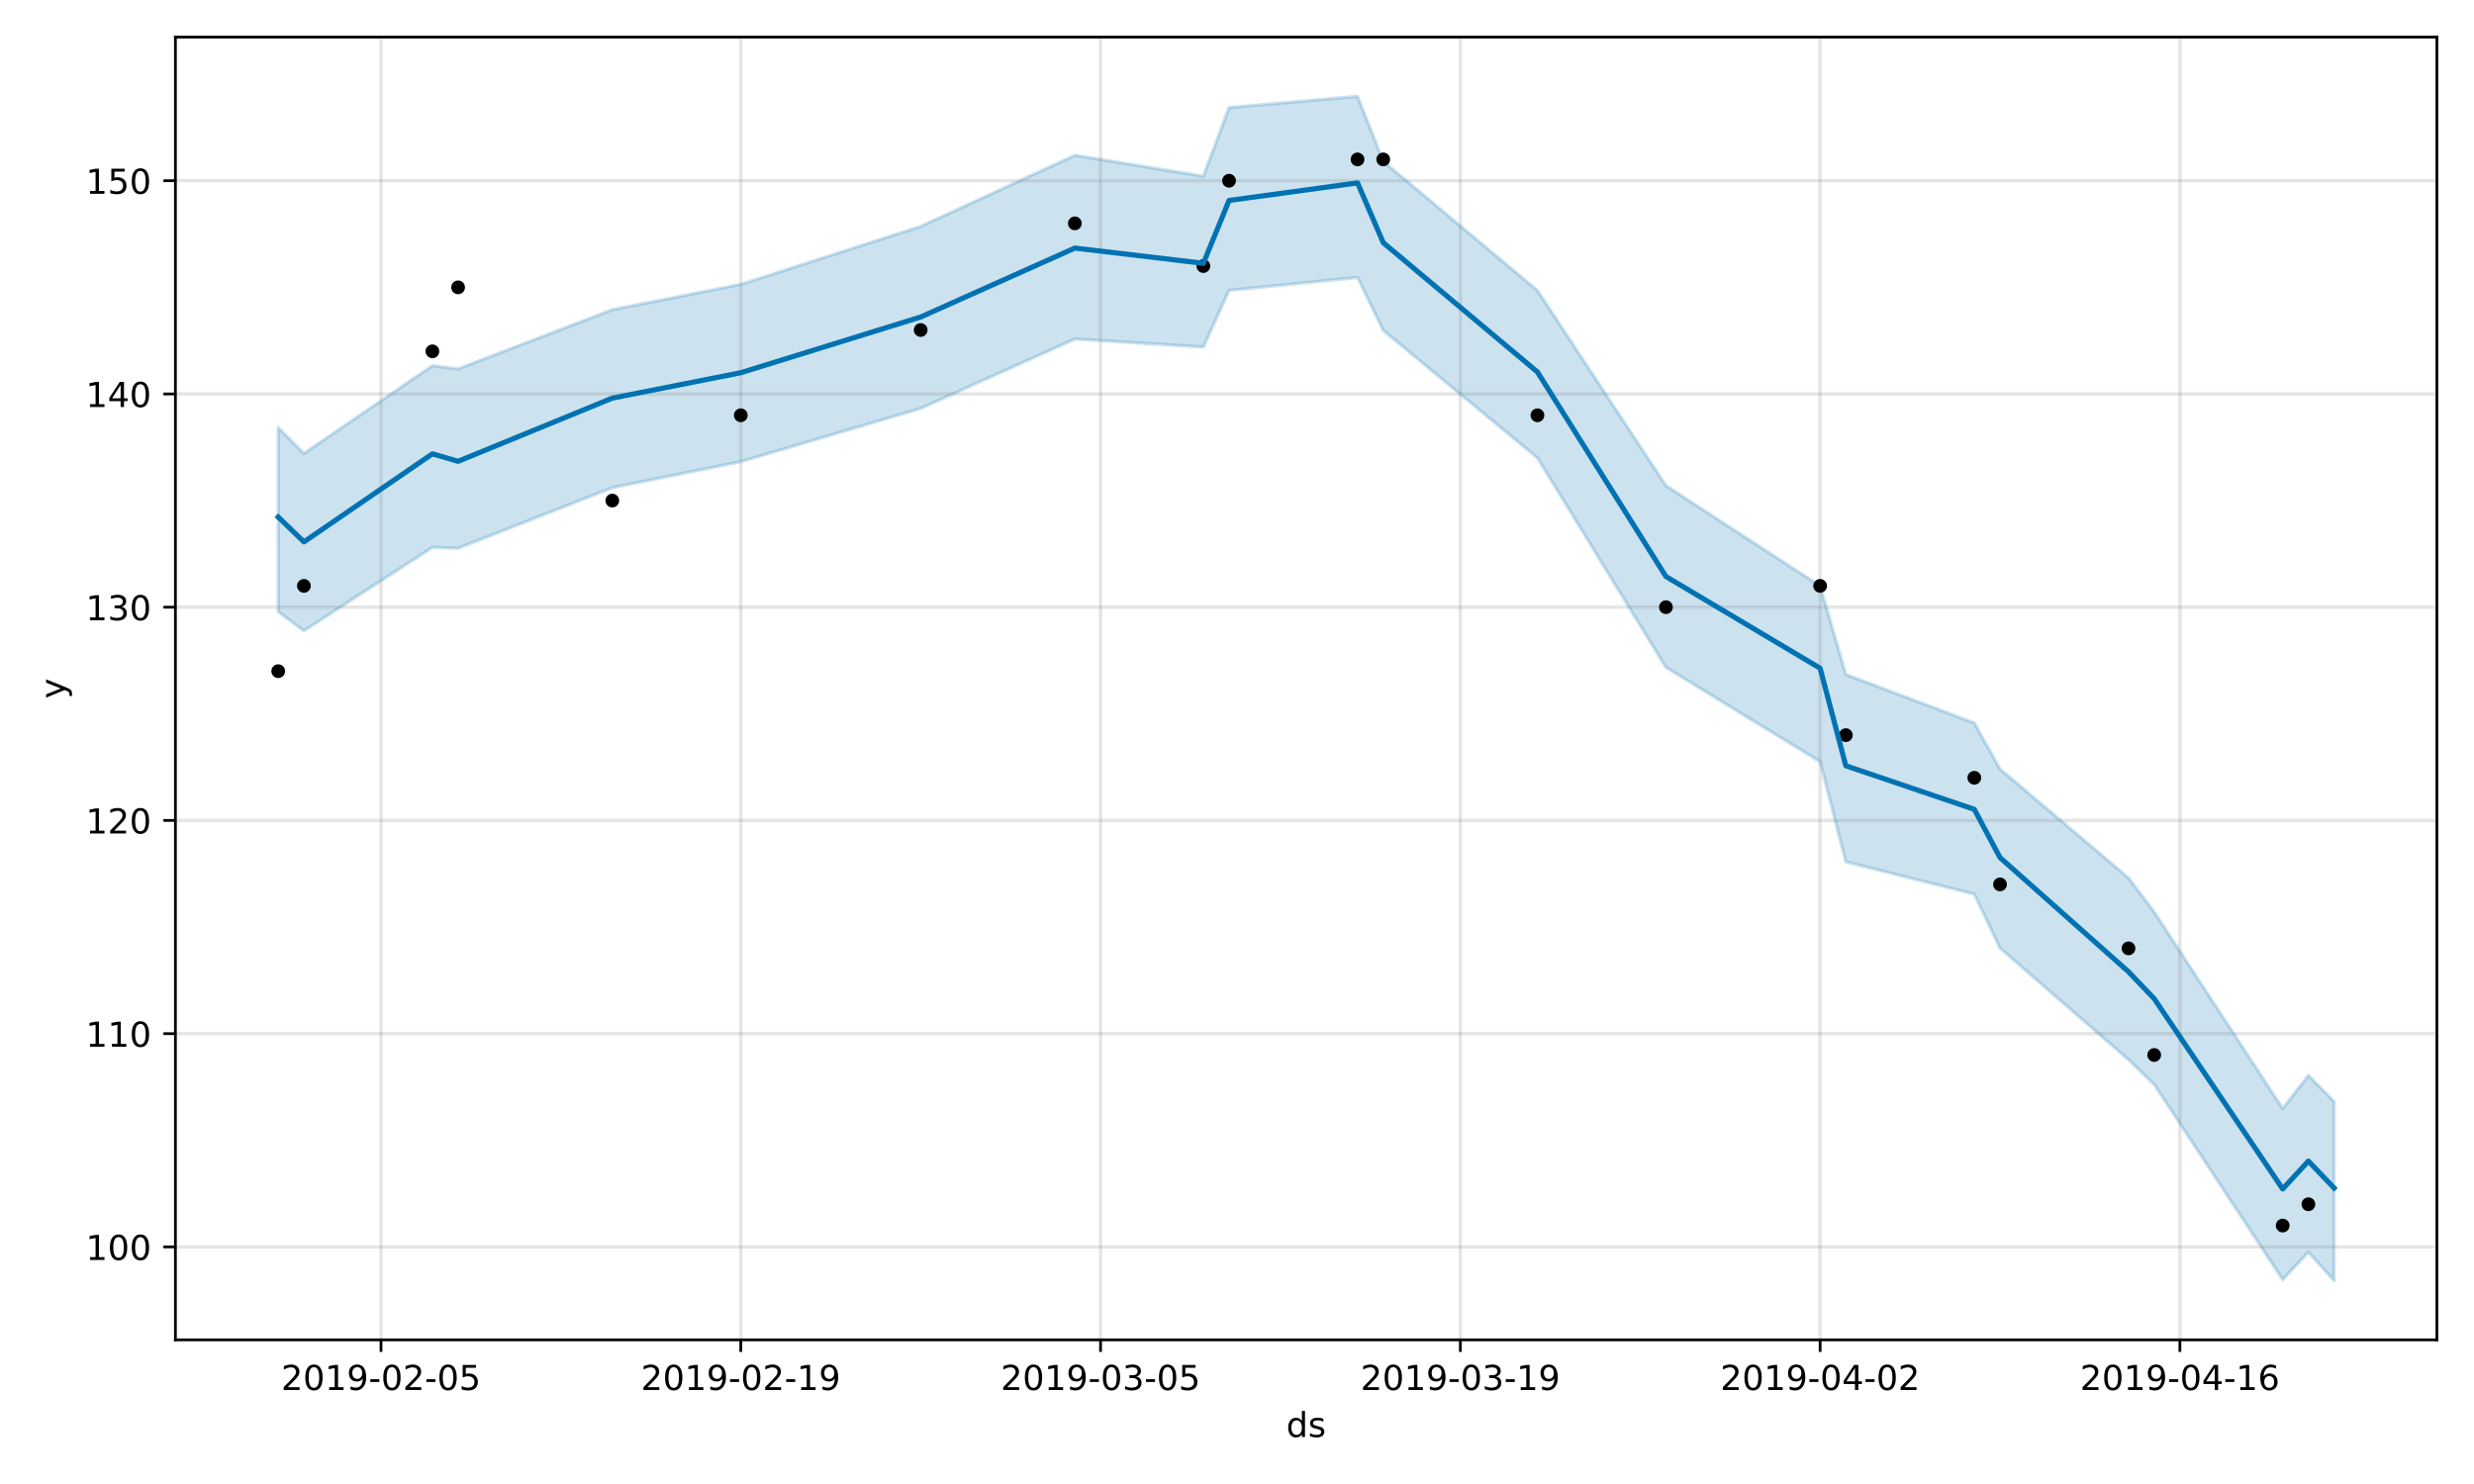
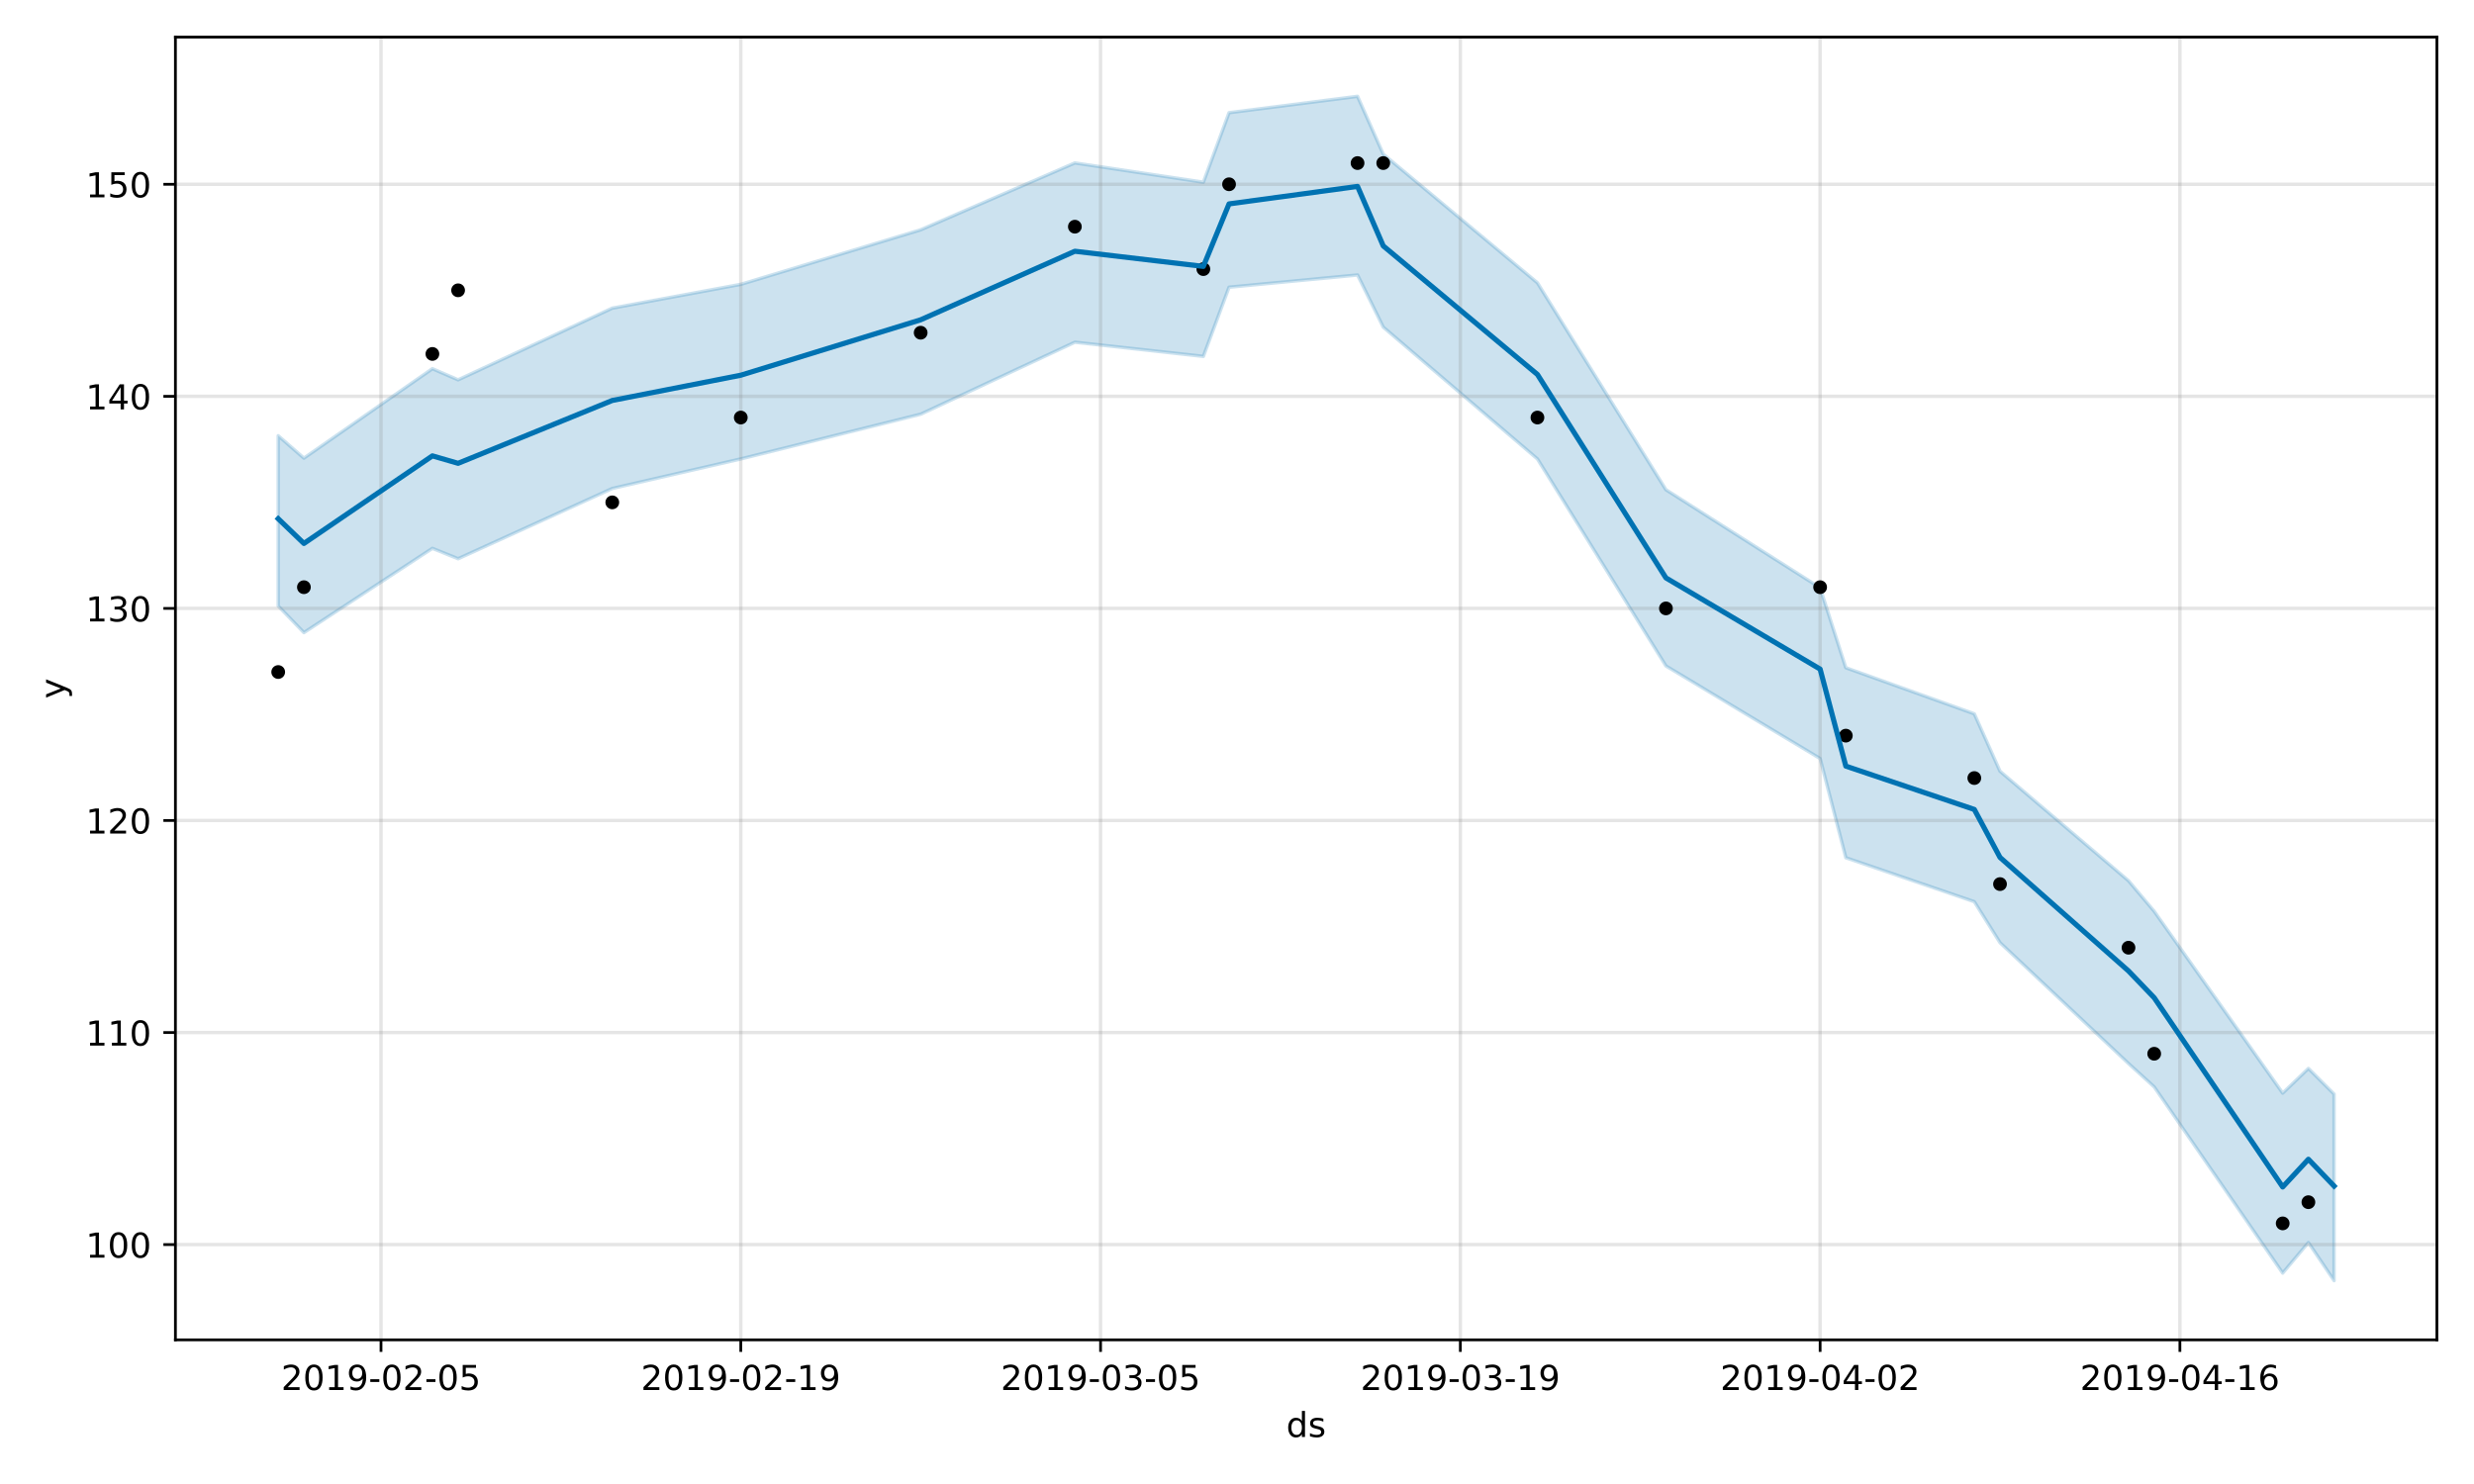
<svg xmlns="http://www.w3.org/2000/svg" xmlns:xlink="http://www.w3.org/1999/xlink" height="432pt" version="1.1" viewBox="0 0 720 432" width="720pt">
  <defs>
    <style type="text/css">
*{stroke-linecap:butt;stroke-linejoin:round;}
  </style>
  </defs>
  <g id="figure_1">
    <g id="patch_1">
      <path d="M 0 432  L 720 432  L 720 0  L 0 0  z " style="fill:#ffffff;" />
    </g>
    <g id="axes_1">
      <g id="patch_2">
        <path d="M 51.05 390.04  L 709.2 390.04  L 709.2 10.8  L 51.05 10.8  z " style="fill:#ffffff;" />
      </g>
      <g id="PolyCollection_1">
        <defs>
-           <path d="M 80.966 -307.526  L 80.966 -253.929  L 88.445 -248.364  L 125.84 -272.66  L 133.319 -272.403  L 178.193 -290.032  L 215.588 -297.594  L 267.94 -313.107  L 312.814 -333.308  L 350.209 -330.964  L 357.688 -347.46  L 395.083 -351.223  L 402.562 -335.793  L 447.436 -298.688  L 484.831 -237.717  L 529.705 -210.253  L 537.184 -181.112  L 574.578 -171.704  L 582.057 -155.989  L 619.452 -123.51  L 626.931 -116.293  L 664.326 -59.498  L 671.805 -67.488  L 679.284 -59.198  L 679.284 -111.345  L 679.284 -111.345  L 671.805 -118.933  L 664.326 -109.267  L 626.931 -166.521  L 619.452 -176.432  L 582.057 -208.134  L 574.578 -221.534  L 537.184 -235.653  L 529.705 -261.416  L 484.831 -290.626  L 447.436 -347.423  L 402.562 -385.031  L 395.083 -403.962  L 357.688 -400.694  L 350.209 -380.7  L 312.814 -386.799  L 267.94 -366.099  L 215.588 -349.223  L 178.193 -341.86  L 133.319 -324.624  L 125.84 -325.543  L 88.445 -300.002  L 80.966 -307.526  z " id="mf092620a0c" style="stroke:#0072b2;stroke-opacity:0.2;" />
+           <path d="M 80.966 -305.155  L 80.966 -255.596  L 88.445 -247.84  L 125.84 -272.373  L 133.319 -269.346  L 178.193 -289.8  L 215.588 -298.403  L 267.94 -311.424  L 312.814 -332.374  L 350.209 -328.249  L 357.688 -348.385  L 395.083 -351.949  L 402.562 -336.767  L 447.436 -298.39  L 484.831 -238.138  L 529.705 -211.185  L 537.184 -182.308  L 574.578 -169.509  L 582.057 -157.586  L 619.452 -122.399  L 626.931 -115.59  L 664.326 -61.398  L 671.805 -70.287  L 679.284 -59.198  L 679.284 -113.504  L 679.284 -113.504  L 671.805 -120.968  L 664.326 -113.788  L 626.931 -166.719  L 619.452 -175.606  L 582.057 -207.495  L 574.578 -224.206  L 537.184 -237.622  L 529.705 -260.894  L 484.831 -289.441  L 447.436 -349.67  L 402.562 -387.129  L 395.083 -403.962  L 357.688 -399.198  L 350.209 -378.958  L 312.814 -384.571  L 267.94 -365.105  L 215.588 -349.226  L 178.193 -342.306  L 133.319 -321.432  L 125.84 -324.673  L 88.445 -298.633  L 80.966 -305.155  z " id="m8236a7b9b2" style="stroke:#0072b2;stroke-opacity:0.2;" />
        </defs>
-         <g clip-path="url(#pbf78cbb401)">
-           <use style="fill:#0072b2;fill-opacity:0.2;stroke:#0072b2;stroke-opacity:0.2;" x="0" xlink:href="#mf092620a0c" y="432" />
+         <g clip-path="url(#pde73979ce1)">
+           <use style="fill:#0072b2;fill-opacity:0.2;stroke:#0072b2;stroke-opacity:0.2;" x="0" xlink:href="#m8236a7b9b2" y="432" />
        </g>
      </g>
      <g id="matplotlib.axis_1">
        <g id="xtick_1">
          <g id="line2d_1">
-             <path clip-path="url(#pbf78cbb401)" d="M 110.882 390.04  L 110.882 10.8  " style="fill:none;stroke:#808080;stroke-linecap:square;stroke-opacity:0.2;" />
+             <path clip-path="url(#pde73979ce1)" d="M 110.882 390.04  L 110.882 10.8  " style="fill:none;stroke:#808080;stroke-linecap:square;stroke-opacity:0.2;" />
          </g>
          <g id="line2d_2">
            <defs>
-               <path d="M 0 0  L 0 3.5  " id="m3fdbf94fc8" style="stroke:#000000;stroke-width:0.8;" />
-             </defs>
-             <g>
-               <use style="stroke:#000000;stroke-width:0.8;" x="110.882" xlink:href="#m3fdbf94fc8" y="390.04" />
+               <path d="M 0 0  L 0 3.5  " id="m9ddd585d6f" style="stroke:#000000;stroke-width:0.8;" />
+             </defs>
+             <g>
+               <use style="stroke:#000000;stroke-width:0.8;" x="110.882" xlink:href="#m9ddd585d6f" y="390.04" />
            </g>
          </g>
          <g id="text_1">
            <defs>
              <path d="M 19.188 8.297  L 53.609 8.297  L 53.609 0  L 7.328 0  L 7.328 8.297  Q 12.938 14.109 22.625 23.891  Q 32.328 33.688 34.812 36.531  Q 39.547 41.844 41.422 45.531  Q 43.312 49.219 43.312 52.781  Q 43.312 58.594 39.234 62.25  Q 35.156 65.922 28.609 65.922  Q 23.969 65.922 18.812 64.312  Q 13.672 62.703 7.812 59.422  L 7.812 69.391  Q 13.766 71.781 18.938 73  Q 24.125 74.219 28.422 74.219  Q 39.75 74.219 46.484 68.547  Q 53.219 62.891 53.219 53.422  Q 53.219 48.922 51.531 44.891  Q 49.859 40.875 45.406 35.406  Q 44.188 33.984 37.641 27.219  Q 31.109 20.453 19.188 8.297  z " id="DejaVuSans-50" />
              <path d="M 31.781 66.406  Q 24.172 66.406 20.328 58.906  Q 16.5 51.422 16.5 36.375  Q 16.5 21.391 20.328 13.891  Q 24.172 6.391 31.781 6.391  Q 39.453 6.391 43.281 13.891  Q 47.125 21.391 47.125 36.375  Q 47.125 51.422 43.281 58.906  Q 39.453 66.406 31.781 66.406  z M 31.781 74.219  Q 44.047 74.219 50.516 64.516  Q 56.984 54.828 56.984 36.375  Q 56.984 17.969 50.516 8.266  Q 44.047 -1.422 31.781 -1.422  Q 19.531 -1.422 13.062 8.266  Q 6.594 17.969 6.594 36.375  Q 6.594 54.828 13.062 64.516  Q 19.531 74.219 31.781 74.219  z " id="DejaVuSans-48" />
              <path d="M 12.406 8.297  L 28.516 8.297  L 28.516 63.922  L 10.984 60.406  L 10.984 69.391  L 28.422 72.906  L 38.281 72.906  L 38.281 8.297  L 54.391 8.297  L 54.391 0  L 12.406 0  z " id="DejaVuSans-49" />
              <path d="M 10.984 1.516  L 10.984 10.5  Q 14.703 8.734 18.5 7.812  Q 22.312 6.891 25.984 6.891  Q 35.75 6.891 40.891 13.453  Q 46.047 20.016 46.781 33.406  Q 43.953 29.203 39.594 26.953  Q 35.25 24.703 29.984 24.703  Q 19.047 24.703 12.672 31.312  Q 6.297 37.938 6.297 49.422  Q 6.297 60.641 12.938 67.422  Q 19.578 74.219 30.609 74.219  Q 43.266 74.219 49.922 64.516  Q 56.594 54.828 56.594 36.375  Q 56.594 19.141 48.406 8.859  Q 40.234 -1.422 26.422 -1.422  Q 22.703 -1.422 18.891 -0.688  Q 15.094 0.047 10.984 1.516  z M 30.609 32.422  Q 37.25 32.422 41.125 36.953  Q 45.016 41.5 45.016 49.422  Q 45.016 57.281 41.125 61.844  Q 37.25 66.406 30.609 66.406  Q 23.969 66.406 20.094 61.844  Q 16.219 57.281 16.219 49.422  Q 16.219 41.5 20.094 36.953  Q 23.969 32.422 30.609 32.422  z " id="DejaVuSans-57" />
              <path d="M 4.891 31.391  L 31.203 31.391  L 31.203 23.391  L 4.891 23.391  z " id="DejaVuSans-45" />
              <path d="M 10.797 72.906  L 49.516 72.906  L 49.516 64.594  L 19.828 64.594  L 19.828 46.734  Q 21.969 47.469 24.109 47.828  Q 26.266 48.188 28.422 48.188  Q 40.625 48.188 47.75 41.5  Q 54.891 34.812 54.891 23.391  Q 54.891 11.625 47.562 5.094  Q 40.234 -1.422 26.906 -1.422  Q 22.312 -1.422 17.547 -0.641  Q 12.797 0.141 7.719 1.703  L 7.719 11.625  Q 12.109 9.234 16.797 8.062  Q 21.484 6.891 26.703 6.891  Q 35.156 6.891 40.078 11.328  Q 45.016 15.766 45.016 23.391  Q 45.016 31 40.078 35.438  Q 35.156 39.891 26.703 39.891  Q 22.75 39.891 18.812 39.016  Q 14.891 38.141 10.797 36.281  z " id="DejaVuSans-53" />
            </defs>
            <g transform="translate(81.82401 404.6384)scale(0.1 -0.1)">
              <use xlink:href="#DejaVuSans-50" />
              <use x="63.623" xlink:href="#DejaVuSans-48" />
              <use x="127.246" xlink:href="#DejaVuSans-49" />
              <use x="190.869" xlink:href="#DejaVuSans-57" />
              <use x="254.492" xlink:href="#DejaVuSans-45" />
              <use x="290.576" xlink:href="#DejaVuSans-48" />
              <use x="354.199" xlink:href="#DejaVuSans-50" />
              <use x="417.822" xlink:href="#DejaVuSans-45" />
              <use x="453.906" xlink:href="#DejaVuSans-48" />
              <use x="517.529" xlink:href="#DejaVuSans-53" />
            </g>
          </g>
        </g>
        <g id="xtick_2">
          <g id="line2d_3">
-             <path clip-path="url(#pbf78cbb401)" d="M 215.588 390.04  L 215.588 10.8  " style="fill:none;stroke:#808080;stroke-linecap:square;stroke-opacity:0.2;" />
+             <path clip-path="url(#pde73979ce1)" d="M 215.588 390.04  L 215.588 10.8  " style="fill:none;stroke:#808080;stroke-linecap:square;stroke-opacity:0.2;" />
          </g>
          <g id="line2d_4">
            <g>
-               <use style="stroke:#000000;stroke-width:0.8;" x="215.588" xlink:href="#m3fdbf94fc8" y="390.04" />
+               <use style="stroke:#000000;stroke-width:0.8;" x="215.588" xlink:href="#m9ddd585d6f" y="390.04" />
            </g>
          </g>
          <g id="text_2">
            <g transform="translate(186.5297 404.6384)scale(0.1 -0.1)">
              <use xlink:href="#DejaVuSans-50" />
              <use x="63.623" xlink:href="#DejaVuSans-48" />
              <use x="127.246" xlink:href="#DejaVuSans-49" />
              <use x="190.869" xlink:href="#DejaVuSans-57" />
              <use x="254.492" xlink:href="#DejaVuSans-45" />
              <use x="290.576" xlink:href="#DejaVuSans-48" />
              <use x="354.199" xlink:href="#DejaVuSans-50" />
              <use x="417.822" xlink:href="#DejaVuSans-45" />
              <use x="453.906" xlink:href="#DejaVuSans-49" />
              <use x="517.529" xlink:href="#DejaVuSans-57" />
            </g>
          </g>
        </g>
        <g id="xtick_3">
          <g id="line2d_5">
-             <path clip-path="url(#pbf78cbb401)" d="M 320.293 390.04  L 320.293 10.8  " style="fill:none;stroke:#808080;stroke-linecap:square;stroke-opacity:0.2;" />
+             <path clip-path="url(#pde73979ce1)" d="M 320.293 390.04  L 320.293 10.8  " style="fill:none;stroke:#808080;stroke-linecap:square;stroke-opacity:0.2;" />
          </g>
          <g id="line2d_6">
            <g>
-               <use style="stroke:#000000;stroke-width:0.8;" x="320.293" xlink:href="#m3fdbf94fc8" y="390.04" />
+               <use style="stroke:#000000;stroke-width:0.8;" x="320.293" xlink:href="#m9ddd585d6f" y="390.04" />
            </g>
          </g>
          <g id="text_3">
            <defs>
              <path d="M 40.578 39.312  Q 47.656 37.797 51.625 33  Q 55.609 28.219 55.609 21.188  Q 55.609 10.406 48.188 4.484  Q 40.766 -1.422 27.094 -1.422  Q 22.516 -1.422 17.656 -0.516  Q 12.797 0.391 7.625 2.203  L 7.625 11.719  Q 11.719 9.328 16.594 8.109  Q 21.484 6.891 26.812 6.891  Q 36.078 6.891 40.938 10.547  Q 45.797 14.203 45.797 21.188  Q 45.797 27.641 41.281 31.266  Q 36.766 34.906 28.719 34.906  L 20.219 34.906  L 20.219 43.016  L 29.109 43.016  Q 36.375 43.016 40.234 45.922  Q 44.094 48.828 44.094 54.297  Q 44.094 59.906 40.109 62.906  Q 36.141 65.922 28.719 65.922  Q 24.656 65.922 20.016 65.031  Q 15.375 64.156 9.812 62.312  L 9.812 71.094  Q 15.438 72.656 20.344 73.438  Q 25.25 74.219 29.594 74.219  Q 40.828 74.219 47.359 69.109  Q 53.906 64.016 53.906 55.328  Q 53.906 49.266 50.438 45.094  Q 46.969 40.922 40.578 39.312  z " id="DejaVuSans-51" />
            </defs>
            <g transform="translate(291.2354 404.6384)scale(0.1 -0.1)">
              <use xlink:href="#DejaVuSans-50" />
              <use x="63.623" xlink:href="#DejaVuSans-48" />
              <use x="127.246" xlink:href="#DejaVuSans-49" />
              <use x="190.869" xlink:href="#DejaVuSans-57" />
              <use x="254.492" xlink:href="#DejaVuSans-45" />
              <use x="290.576" xlink:href="#DejaVuSans-48" />
              <use x="354.199" xlink:href="#DejaVuSans-51" />
              <use x="417.822" xlink:href="#DejaVuSans-45" />
              <use x="453.906" xlink:href="#DejaVuSans-48" />
              <use x="517.529" xlink:href="#DejaVuSans-53" />
            </g>
          </g>
        </g>
        <g id="xtick_4">
          <g id="line2d_7">
-             <path clip-path="url(#pbf78cbb401)" d="M 424.999 390.04  L 424.999 10.8  " style="fill:none;stroke:#808080;stroke-linecap:square;stroke-opacity:0.2;" />
+             <path clip-path="url(#pde73979ce1)" d="M 424.999 390.04  L 424.999 10.8  " style="fill:none;stroke:#808080;stroke-linecap:square;stroke-opacity:0.2;" />
          </g>
          <g id="line2d_8">
            <g>
-               <use style="stroke:#000000;stroke-width:0.8;" x="424.999" xlink:href="#m3fdbf94fc8" y="390.04" />
+               <use style="stroke:#000000;stroke-width:0.8;" x="424.999" xlink:href="#m9ddd585d6f" y="390.04" />
            </g>
          </g>
          <g id="text_4">
            <g transform="translate(395.9411 404.6384)scale(0.1 -0.1)">
              <use xlink:href="#DejaVuSans-50" />
              <use x="63.623" xlink:href="#DejaVuSans-48" />
              <use x="127.246" xlink:href="#DejaVuSans-49" />
              <use x="190.869" xlink:href="#DejaVuSans-57" />
              <use x="254.492" xlink:href="#DejaVuSans-45" />
              <use x="290.576" xlink:href="#DejaVuSans-48" />
              <use x="354.199" xlink:href="#DejaVuSans-51" />
              <use x="417.822" xlink:href="#DejaVuSans-45" />
              <use x="453.906" xlink:href="#DejaVuSans-49" />
              <use x="517.529" xlink:href="#DejaVuSans-57" />
            </g>
          </g>
        </g>
        <g id="xtick_5">
          <g id="line2d_9">
-             <path clip-path="url(#pbf78cbb401)" d="M 529.705 390.04  L 529.705 10.8  " style="fill:none;stroke:#808080;stroke-linecap:square;stroke-opacity:0.2;" />
+             <path clip-path="url(#pde73979ce1)" d="M 529.705 390.04  L 529.705 10.8  " style="fill:none;stroke:#808080;stroke-linecap:square;stroke-opacity:0.2;" />
          </g>
          <g id="line2d_10">
            <g>
-               <use style="stroke:#000000;stroke-width:0.8;" x="529.705" xlink:href="#m3fdbf94fc8" y="390.04" />
+               <use style="stroke:#000000;stroke-width:0.8;" x="529.705" xlink:href="#m9ddd585d6f" y="390.04" />
            </g>
          </g>
          <g id="text_5">
            <defs>
              <path d="M 37.797 64.312  L 12.891 25.391  L 37.797 25.391  z M 35.203 72.906  L 47.609 72.906  L 47.609 25.391  L 58.016 25.391  L 58.016 17.188  L 47.609 17.188  L 47.609 0  L 37.797 0  L 37.797 17.188  L 4.891 17.188  L 4.891 26.703  z " id="DejaVuSans-52" />
            </defs>
            <g transform="translate(500.6467 404.6384)scale(0.1 -0.1)">
              <use xlink:href="#DejaVuSans-50" />
              <use x="63.623" xlink:href="#DejaVuSans-48" />
              <use x="127.246" xlink:href="#DejaVuSans-49" />
              <use x="190.869" xlink:href="#DejaVuSans-57" />
              <use x="254.492" xlink:href="#DejaVuSans-45" />
              <use x="290.576" xlink:href="#DejaVuSans-48" />
              <use x="354.199" xlink:href="#DejaVuSans-52" />
              <use x="417.822" xlink:href="#DejaVuSans-45" />
              <use x="453.906" xlink:href="#DejaVuSans-48" />
              <use x="517.529" xlink:href="#DejaVuSans-50" />
            </g>
          </g>
        </g>
        <g id="xtick_6">
          <g id="line2d_11">
-             <path clip-path="url(#pbf78cbb401)" d="M 634.41 390.04  L 634.41 10.8  " style="fill:none;stroke:#808080;stroke-linecap:square;stroke-opacity:0.2;" />
+             <path clip-path="url(#pde73979ce1)" d="M 634.41 390.04  L 634.41 10.8  " style="fill:none;stroke:#808080;stroke-linecap:square;stroke-opacity:0.2;" />
          </g>
          <g id="line2d_12">
            <g>
-               <use style="stroke:#000000;stroke-width:0.8;" x="634.41" xlink:href="#m3fdbf94fc8" y="390.04" />
+               <use style="stroke:#000000;stroke-width:0.8;" x="634.41" xlink:href="#m9ddd585d6f" y="390.04" />
            </g>
          </g>
          <g id="text_6">
            <defs>
              <path d="M 33.016 40.375  Q 26.375 40.375 22.484 35.828  Q 18.609 31.297 18.609 23.391  Q 18.609 15.531 22.484 10.953  Q 26.375 6.391 33.016 6.391  Q 39.656 6.391 43.531 10.953  Q 47.406 15.531 47.406 23.391  Q 47.406 31.297 43.531 35.828  Q 39.656 40.375 33.016 40.375  z M 52.594 71.297  L 52.594 62.312  Q 48.875 64.062 45.094 64.984  Q 41.312 65.922 37.594 65.922  Q 27.828 65.922 22.672 59.328  Q 17.531 52.734 16.797 39.406  Q 19.672 43.656 24.016 45.922  Q 28.375 48.188 33.594 48.188  Q 44.578 48.188 50.953 41.516  Q 57.328 34.859 57.328 23.391  Q 57.328 12.156 50.688 5.359  Q 44.047 -1.422 33.016 -1.422  Q 20.359 -1.422 13.672 8.266  Q 6.984 17.969 6.984 36.375  Q 6.984 53.656 15.188 63.938  Q 23.391 74.219 37.203 74.219  Q 40.922 74.219 44.703 73.484  Q 48.484 72.75 52.594 71.297  z " id="DejaVuSans-54" />
            </defs>
            <g transform="translate(605.3524 404.6384)scale(0.1 -0.1)">
              <use xlink:href="#DejaVuSans-50" />
              <use x="63.623" xlink:href="#DejaVuSans-48" />
              <use x="127.246" xlink:href="#DejaVuSans-49" />
              <use x="190.869" xlink:href="#DejaVuSans-57" />
              <use x="254.492" xlink:href="#DejaVuSans-45" />
              <use x="290.576" xlink:href="#DejaVuSans-48" />
              <use x="354.199" xlink:href="#DejaVuSans-52" />
              <use x="417.822" xlink:href="#DejaVuSans-45" />
              <use x="453.906" xlink:href="#DejaVuSans-49" />
              <use x="517.529" xlink:href="#DejaVuSans-54" />
            </g>
          </g>
        </g>
        <g id="text_7">
          <defs>
            <path d="M 45.406 46.391  L 45.406 75.984  L 54.391 75.984  L 54.391 0  L 45.406 0  L 45.406 8.203  Q 42.578 3.328 38.25 0.953  Q 33.938 -1.422 27.875 -1.422  Q 17.969 -1.422 11.734 6.484  Q 5.516 14.406 5.516 27.297  Q 5.516 40.188 11.734 48.094  Q 17.969 56 27.875 56  Q 33.938 56 38.25 53.625  Q 42.578 51.266 45.406 46.391  z M 14.797 27.297  Q 14.797 17.391 18.875 11.75  Q 22.953 6.109 30.078 6.109  Q 37.203 6.109 41.297 11.75  Q 45.406 17.391 45.406 27.297  Q 45.406 37.203 41.297 42.844  Q 37.203 48.484 30.078 48.484  Q 22.953 48.484 18.875 42.844  Q 14.797 37.203 14.797 27.297  z " id="DejaVuSans-100" />
            <path d="M 44.281 53.078  L 44.281 44.578  Q 40.484 46.531 36.375 47.5  Q 32.281 48.484 27.875 48.484  Q 21.188 48.484 17.844 46.438  Q 14.5 44.391 14.5 40.281  Q 14.5 37.156 16.891 35.375  Q 19.281 33.594 26.516 31.984  L 29.594 31.297  Q 39.156 29.25 43.188 25.516  Q 47.219 21.781 47.219 15.094  Q 47.219 7.469 41.188 3.016  Q 35.156 -1.422 24.609 -1.422  Q 20.219 -1.422 15.453 -0.562  Q 10.688 0.297 5.422 2  L 5.422 11.281  Q 10.406 8.688 15.234 7.391  Q 20.062 6.109 24.812 6.109  Q 31.156 6.109 34.562 8.281  Q 37.984 10.453 37.984 14.406  Q 37.984 18.062 35.516 20.016  Q 33.062 21.969 24.703 23.781  L 21.578 24.516  Q 13.234 26.266 9.516 29.906  Q 5.812 33.547 5.812 39.891  Q 5.812 47.609 11.281 51.797  Q 16.75 56 26.812 56  Q 31.781 56 36.172 55.266  Q 40.578 54.547 44.281 53.078  z " id="DejaVuSans-115" />
          </defs>
          <g transform="translate(374.3461 418.3166)scale(0.1 -0.1)">
            <use xlink:href="#DejaVuSans-100" />
            <use x="63.477" xlink:href="#DejaVuSans-115" />
          </g>
        </g>
      </g>
      <g id="matplotlib.axis_2">
        <g id="ytick_1">
          <g id="line2d_13">
-             <path clip-path="url(#pbf78cbb401)" d="M 51.05 362.976  L 709.2 362.976  " style="fill:none;stroke:#808080;stroke-linecap:square;stroke-opacity:0.2;" />
+             <path clip-path="url(#pde73979ce1)" d="M 51.05 362.308  L 709.2 362.308  " style="fill:none;stroke:#808080;stroke-linecap:square;stroke-opacity:0.2;" />
          </g>
          <g id="line2d_14">
            <defs>
-               <path d="M 0 0  L -3.5 0  " id="m5fe43c86fa" style="stroke:#000000;stroke-width:0.8;" />
-             </defs>
-             <g>
-               <use style="stroke:#000000;stroke-width:0.8;" x="51.05" xlink:href="#m5fe43c86fa" y="362.976" />
+               <path d="M 0 0  L -3.5 0  " id="m88b52b8d2f" style="stroke:#000000;stroke-width:0.8;" />
+             </defs>
+             <g>
+               <use style="stroke:#000000;stroke-width:0.8;" x="51.05" xlink:href="#m88b52b8d2f" y="362.308" />
            </g>
          </g>
          <g id="text_8">
-             <g transform="translate(24.9625 366.7749)scale(0.1 -0.1)">
+             <g transform="translate(24.9625 366.1072)scale(0.1 -0.1)">
              <use xlink:href="#DejaVuSans-49" />
              <use x="63.623" xlink:href="#DejaVuSans-48" />
              <use x="127.246" xlink:href="#DejaVuSans-48" />
            </g>
          </g>
        </g>
        <g id="ytick_2">
          <g id="line2d_15">
-             <path clip-path="url(#pbf78cbb401)" d="M 51.05 300.903  L 709.2 300.903  " style="fill:none;stroke:#808080;stroke-linecap:square;stroke-opacity:0.2;" />
+             <path clip-path="url(#pde73979ce1)" d="M 51.05 300.575  L 709.2 300.575  " style="fill:none;stroke:#808080;stroke-linecap:square;stroke-opacity:0.2;" />
          </g>
          <g id="line2d_16">
            <g>
-               <use style="stroke:#000000;stroke-width:0.8;" x="51.05" xlink:href="#m5fe43c86fa" y="300.903" />
+               <use style="stroke:#000000;stroke-width:0.8;" x="51.05" xlink:href="#m88b52b8d2f" y="300.575" />
            </g>
          </g>
          <g id="text_9">
-             <g transform="translate(24.9625 304.7024)scale(0.1 -0.1)">
+             <g transform="translate(24.9625 304.3742)scale(0.1 -0.1)">
              <use xlink:href="#DejaVuSans-49" />
              <use x="63.623" xlink:href="#DejaVuSans-49" />
              <use x="127.246" xlink:href="#DejaVuSans-48" />
            </g>
          </g>
        </g>
        <g id="ytick_3">
          <g id="line2d_17">
-             <path clip-path="url(#pbf78cbb401)" d="M 51.05 238.831  L 709.2 238.831  " style="fill:none;stroke:#808080;stroke-linecap:square;stroke-opacity:0.2;" />
+             <path clip-path="url(#pde73979ce1)" d="M 51.05 238.842  L 709.2 238.842  " style="fill:none;stroke:#808080;stroke-linecap:square;stroke-opacity:0.2;" />
          </g>
          <g id="line2d_18">
            <g>
-               <use style="stroke:#000000;stroke-width:0.8;" x="51.05" xlink:href="#m5fe43c86fa" y="238.831" />
+               <use style="stroke:#000000;stroke-width:0.8;" x="51.05" xlink:href="#m88b52b8d2f" y="238.842" />
            </g>
          </g>
          <g id="text_10">
-             <g transform="translate(24.9625 242.63)scale(0.1 -0.1)">
+             <g transform="translate(24.9625 242.6413)scale(0.1 -0.1)">
              <use xlink:href="#DejaVuSans-49" />
              <use x="63.623" xlink:href="#DejaVuSans-50" />
              <use x="127.246" xlink:href="#DejaVuSans-48" />
            </g>
          </g>
        </g>
        <g id="ytick_4">
          <g id="line2d_19">
-             <path clip-path="url(#pbf78cbb401)" d="M 51.05 176.758  L 709.2 176.758  " style="fill:none;stroke:#808080;stroke-linecap:square;stroke-opacity:0.2;" />
+             <path clip-path="url(#pde73979ce1)" d="M 51.05 177.109  L 709.2 177.109  " style="fill:none;stroke:#808080;stroke-linecap:square;stroke-opacity:0.2;" />
          </g>
          <g id="line2d_20">
            <g>
-               <use style="stroke:#000000;stroke-width:0.8;" x="51.05" xlink:href="#m5fe43c86fa" y="176.758" />
+               <use style="stroke:#000000;stroke-width:0.8;" x="51.05" xlink:href="#m88b52b8d2f" y="177.109" />
            </g>
          </g>
          <g id="text_11">
-             <g transform="translate(24.9625 180.5575)scale(0.1 -0.1)">
+             <g transform="translate(24.9625 180.9083)scale(0.1 -0.1)">
              <use xlink:href="#DejaVuSans-49" />
              <use x="63.623" xlink:href="#DejaVuSans-51" />
              <use x="127.246" xlink:href="#DejaVuSans-48" />
            </g>
          </g>
        </g>
        <g id="ytick_5">
          <g id="line2d_21">
-             <path clip-path="url(#pbf78cbb401)" d="M 51.05 114.686  L 709.2 114.686  " style="fill:none;stroke:#808080;stroke-linecap:square;stroke-opacity:0.2;" />
+             <path clip-path="url(#pde73979ce1)" d="M 51.05 115.376  L 709.2 115.376  " style="fill:none;stroke:#808080;stroke-linecap:square;stroke-opacity:0.2;" />
          </g>
          <g id="line2d_22">
            <g>
-               <use style="stroke:#000000;stroke-width:0.8;" x="51.05" xlink:href="#m5fe43c86fa" y="114.686" />
+               <use style="stroke:#000000;stroke-width:0.8;" x="51.05" xlink:href="#m88b52b8d2f" y="115.376" />
            </g>
          </g>
          <g id="text_12">
-             <g transform="translate(24.9625 118.485)scale(0.1 -0.1)">
+             <g transform="translate(24.9625 119.1753)scale(0.1 -0.1)">
              <use xlink:href="#DejaVuSans-49" />
              <use x="63.623" xlink:href="#DejaVuSans-52" />
              <use x="127.246" xlink:href="#DejaVuSans-48" />
            </g>
          </g>
        </g>
        <g id="ytick_6">
          <g id="line2d_23">
-             <path clip-path="url(#pbf78cbb401)" d="M 51.05 52.613  L 709.2 52.613  " style="fill:none;stroke:#808080;stroke-linecap:square;stroke-opacity:0.2;" />
+             <path clip-path="url(#pde73979ce1)" d="M 51.05 53.643  L 709.2 53.643  " style="fill:none;stroke:#808080;stroke-linecap:square;stroke-opacity:0.2;" />
          </g>
          <g id="line2d_24">
            <g>
-               <use style="stroke:#000000;stroke-width:0.8;" x="51.05" xlink:href="#m5fe43c86fa" y="52.613" />
+               <use style="stroke:#000000;stroke-width:0.8;" x="51.05" xlink:href="#m88b52b8d2f" y="53.643" />
            </g>
          </g>
          <g id="text_13">
-             <g transform="translate(24.9625 56.41254)scale(0.1 -0.1)">
+             <g transform="translate(24.9625 57.44238)scale(0.1 -0.1)">
              <use xlink:href="#DejaVuSans-49" />
              <use x="63.623" xlink:href="#DejaVuSans-53" />
              <use x="127.246" xlink:href="#DejaVuSans-48" />
            </g>
          </g>
        </g>
        <g id="text_14">
          <defs>
            <path d="M 32.172 -5.078  Q 28.375 -14.844 24.75 -17.812  Q 21.141 -20.797 15.094 -20.797  L 7.906 -20.797  L 7.906 -13.281  L 13.188 -13.281  Q 16.891 -13.281 18.938 -11.516  Q 21 -9.766 23.484 -3.219  L 25.094 0.875  L 2.984 54.688  L 12.5 54.688  L 29.594 11.922  L 46.688 54.688  L 56.203 54.688  z " id="DejaVuSans-121" />
          </defs>
          <g transform="translate(18.88281 203.3794)rotate(-90)scale(0.1 -0.1)">
            <use xlink:href="#DejaVuSans-121" />
          </g>
        </g>
      </g>
      <g id="line2d_25">
        <defs>
-           <path d="M 0 1.5  C 0.398 1.5 0.779 1.342 1.061 1.061  C 1.342 0.779 1.5 0.398 1.5 0  C 1.5 -0.398 1.342 -0.779 1.061 -1.061  C 0.779 -1.342 0.398 -1.5 0 -1.5  C -0.398 -1.5 -0.779 -1.342 -1.061 -1.061  C -1.342 -0.779 -1.5 -0.398 -1.5 0  C -1.5 0.398 -1.342 0.779 -1.061 1.061  C -0.779 1.342 -0.398 1.5 0 1.5  z " id="mabad50fd08" style="stroke:#000000;" />
+           <path d="M 0 1.5  C 0.398 1.5 0.779 1.342 1.061 1.061  C 1.342 0.779 1.5 0.398 1.5 0  C 1.5 -0.398 1.342 -0.779 1.061 -1.061  C 0.779 -1.342 0.398 -1.5 0 -1.5  C -0.398 -1.5 -0.779 -1.342 -1.061 -1.061  C -1.342 -0.779 -1.5 -0.398 -1.5 0  C -1.5 0.398 -1.342 0.779 -1.061 1.061  C -0.779 1.342 -0.398 1.5 0 1.5  z " id="m671ed13c74" style="stroke:#000000;" />
        </defs>
-         <g clip-path="url(#pbf78cbb401)">
-           <use style="stroke:#000000;" x="80.966" xlink:href="#mabad50fd08" y="195.38" />
-           <use style="stroke:#000000;" x="88.445" xlink:href="#mabad50fd08" y="170.551" />
-           <use style="stroke:#000000;" x="125.84" xlink:href="#mabad50fd08" y="102.271" />
-           <use style="stroke:#000000;" x="133.319" xlink:href="#mabad50fd08" y="83.65" />
-           <use style="stroke:#000000;" x="178.193" xlink:href="#mabad50fd08" y="145.722" />
-           <use style="stroke:#000000;" x="215.588" xlink:href="#mabad50fd08" y="120.893" />
-           <use style="stroke:#000000;" x="267.94" xlink:href="#mabad50fd08" y="96.064" />
-           <use style="stroke:#000000;" x="312.814" xlink:href="#mabad50fd08" y="65.028" />
-           <use style="stroke:#000000;" x="350.209" xlink:href="#mabad50fd08" y="77.442" />
-           <use style="stroke:#000000;" x="357.688" xlink:href="#mabad50fd08" y="52.613" />
-           <use style="stroke:#000000;" x="395.083" xlink:href="#mabad50fd08" y="46.406" />
-           <use style="stroke:#000000;" x="402.562" xlink:href="#mabad50fd08" y="46.406" />
-           <use style="stroke:#000000;" x="447.436" xlink:href="#mabad50fd08" y="120.893" />
-           <use style="stroke:#000000;" x="484.831" xlink:href="#mabad50fd08" y="176.758" />
-           <use style="stroke:#000000;" x="529.705" xlink:href="#mabad50fd08" y="170.551" />
-           <use style="stroke:#000000;" x="537.184" xlink:href="#mabad50fd08" y="214.002" />
-           <use style="stroke:#000000;" x="574.578" xlink:href="#mabad50fd08" y="226.416" />
-           <use style="stroke:#000000;" x="582.057" xlink:href="#mabad50fd08" y="257.452" />
-           <use style="stroke:#000000;" x="619.452" xlink:href="#mabad50fd08" y="276.074" />
-           <use style="stroke:#000000;" x="626.931" xlink:href="#mabad50fd08" y="307.11" />
-           <use style="stroke:#000000;" x="664.326" xlink:href="#mabad50fd08" y="356.768" />
-           <use style="stroke:#000000;" x="671.805" xlink:href="#mabad50fd08" y="350.561" />
+         <g clip-path="url(#pde73979ce1)">
+           <use style="stroke:#000000;" x="80.966" xlink:href="#m671ed13c74" y="195.629" />
+           <use style="stroke:#000000;" x="88.445" xlink:href="#m671ed13c74" y="170.936" />
+           <use style="stroke:#000000;" x="125.84" xlink:href="#m671ed13c74" y="103.03" />
+           <use style="stroke:#000000;" x="133.319" xlink:href="#m671ed13c74" y="84.51" />
+           <use style="stroke:#000000;" x="178.193" xlink:href="#m671ed13c74" y="146.243" />
+           <use style="stroke:#000000;" x="215.588" xlink:href="#m671ed13c74" y="121.549" />
+           <use style="stroke:#000000;" x="267.94" xlink:href="#m671ed13c74" y="96.856" />
+           <use style="stroke:#000000;" x="312.814" xlink:href="#m671ed13c74" y="65.99" />
+           <use style="stroke:#000000;" x="350.209" xlink:href="#m671ed13c74" y="78.336" />
+           <use style="stroke:#000000;" x="357.688" xlink:href="#m671ed13c74" y="53.643" />
+           <use style="stroke:#000000;" x="395.083" xlink:href="#m671ed13c74" y="47.47" />
+           <use style="stroke:#000000;" x="402.562" xlink:href="#m671ed13c74" y="47.47" />
+           <use style="stroke:#000000;" x="447.436" xlink:href="#m671ed13c74" y="121.549" />
+           <use style="stroke:#000000;" x="484.831" xlink:href="#m671ed13c74" y="177.109" />
+           <use style="stroke:#000000;" x="529.705" xlink:href="#m671ed13c74" y="170.936" />
+           <use style="stroke:#000000;" x="537.184" xlink:href="#m671ed13c74" y="214.149" />
+           <use style="stroke:#000000;" x="574.578" xlink:href="#m671ed13c74" y="226.495" />
+           <use style="stroke:#000000;" x="582.057" xlink:href="#m671ed13c74" y="257.362" />
+           <use style="stroke:#000000;" x="619.452" xlink:href="#m671ed13c74" y="275.882" />
+           <use style="stroke:#000000;" x="626.931" xlink:href="#m671ed13c74" y="306.748" />
+           <use style="stroke:#000000;" x="664.326" xlink:href="#m671ed13c74" y="356.135" />
+           <use style="stroke:#000000;" x="671.805" xlink:href="#m671ed13c74" y="349.961" />
        </g>
      </g>
      <g id="line2d_26">
-         <path clip-path="url(#pbf78cbb401)" d="M 80.966 150.511  L 88.445 157.747  L 125.84 132.11  L 133.319 134.292  L 178.193 115.891  L 215.588 108.501  L 267.94 92.282  L 312.814 72.216  L 350.209 76.651  L 357.688 58.355  L 395.083 53.24  L 402.562 70.654  L 447.436 108.287  L 484.831 167.829  L 529.705 194.529  L 537.184 222.923  L 574.578 235.607  L 582.057 249.645  L 619.452 282.884  L 626.931 290.724  L 664.326 346.112  L 671.805 338  L 679.284 345.841  " style="fill:none;stroke:#0072b2;stroke-linecap:square;stroke-width:1.5;" />
+         <path clip-path="url(#pde73979ce1)" d="M 80.966 151.006  L 88.445 158.202  L 125.84 132.705  L 133.319 134.875  L 178.193 116.575  L 215.588 109.226  L 267.94 93.095  L 312.814 73.139  L 350.209 77.549  L 357.688 59.354  L 395.083 54.266  L 402.562 71.585  L 447.436 109.012  L 484.831 168.229  L 529.705 194.783  L 537.184 223.021  L 574.578 235.636  L 582.057 249.597  L 619.452 282.654  L 626.931 290.451  L 664.326 345.537  L 671.805 337.469  L 679.284 345.267  " style="fill:none;stroke:#0072b2;stroke-linecap:square;stroke-width:1.5;" />
      </g>
      <g id="patch_3">
        <path d="M 51.05 390.04  L 51.05 10.8  " style="fill:none;stroke:#000000;stroke-linecap:square;stroke-linejoin:miter;stroke-width:0.8;" />
      </g>
      <g id="patch_4">
        <path d="M 709.2 390.04  L 709.2 10.8  " style="fill:none;stroke:#000000;stroke-linecap:square;stroke-linejoin:miter;stroke-width:0.8;" />
      </g>
      <g id="patch_5">
        <path d="M 51.05 390.04  L 709.2 390.04  " style="fill:none;stroke:#000000;stroke-linecap:square;stroke-linejoin:miter;stroke-width:0.8;" />
      </g>
      <g id="patch_6">
        <path d="M 51.05 10.8  L 709.2 10.8  " style="fill:none;stroke:#000000;stroke-linecap:square;stroke-linejoin:miter;stroke-width:0.8;" />
      </g>
    </g>
  </g>
  <defs>
-     <clipPath id="pbf78cbb401">
+     <clipPath id="pde73979ce1">
      <rect height="379.24" width="658.15" x="51.05" y="10.8" />
    </clipPath>
  </defs>
</svg>
